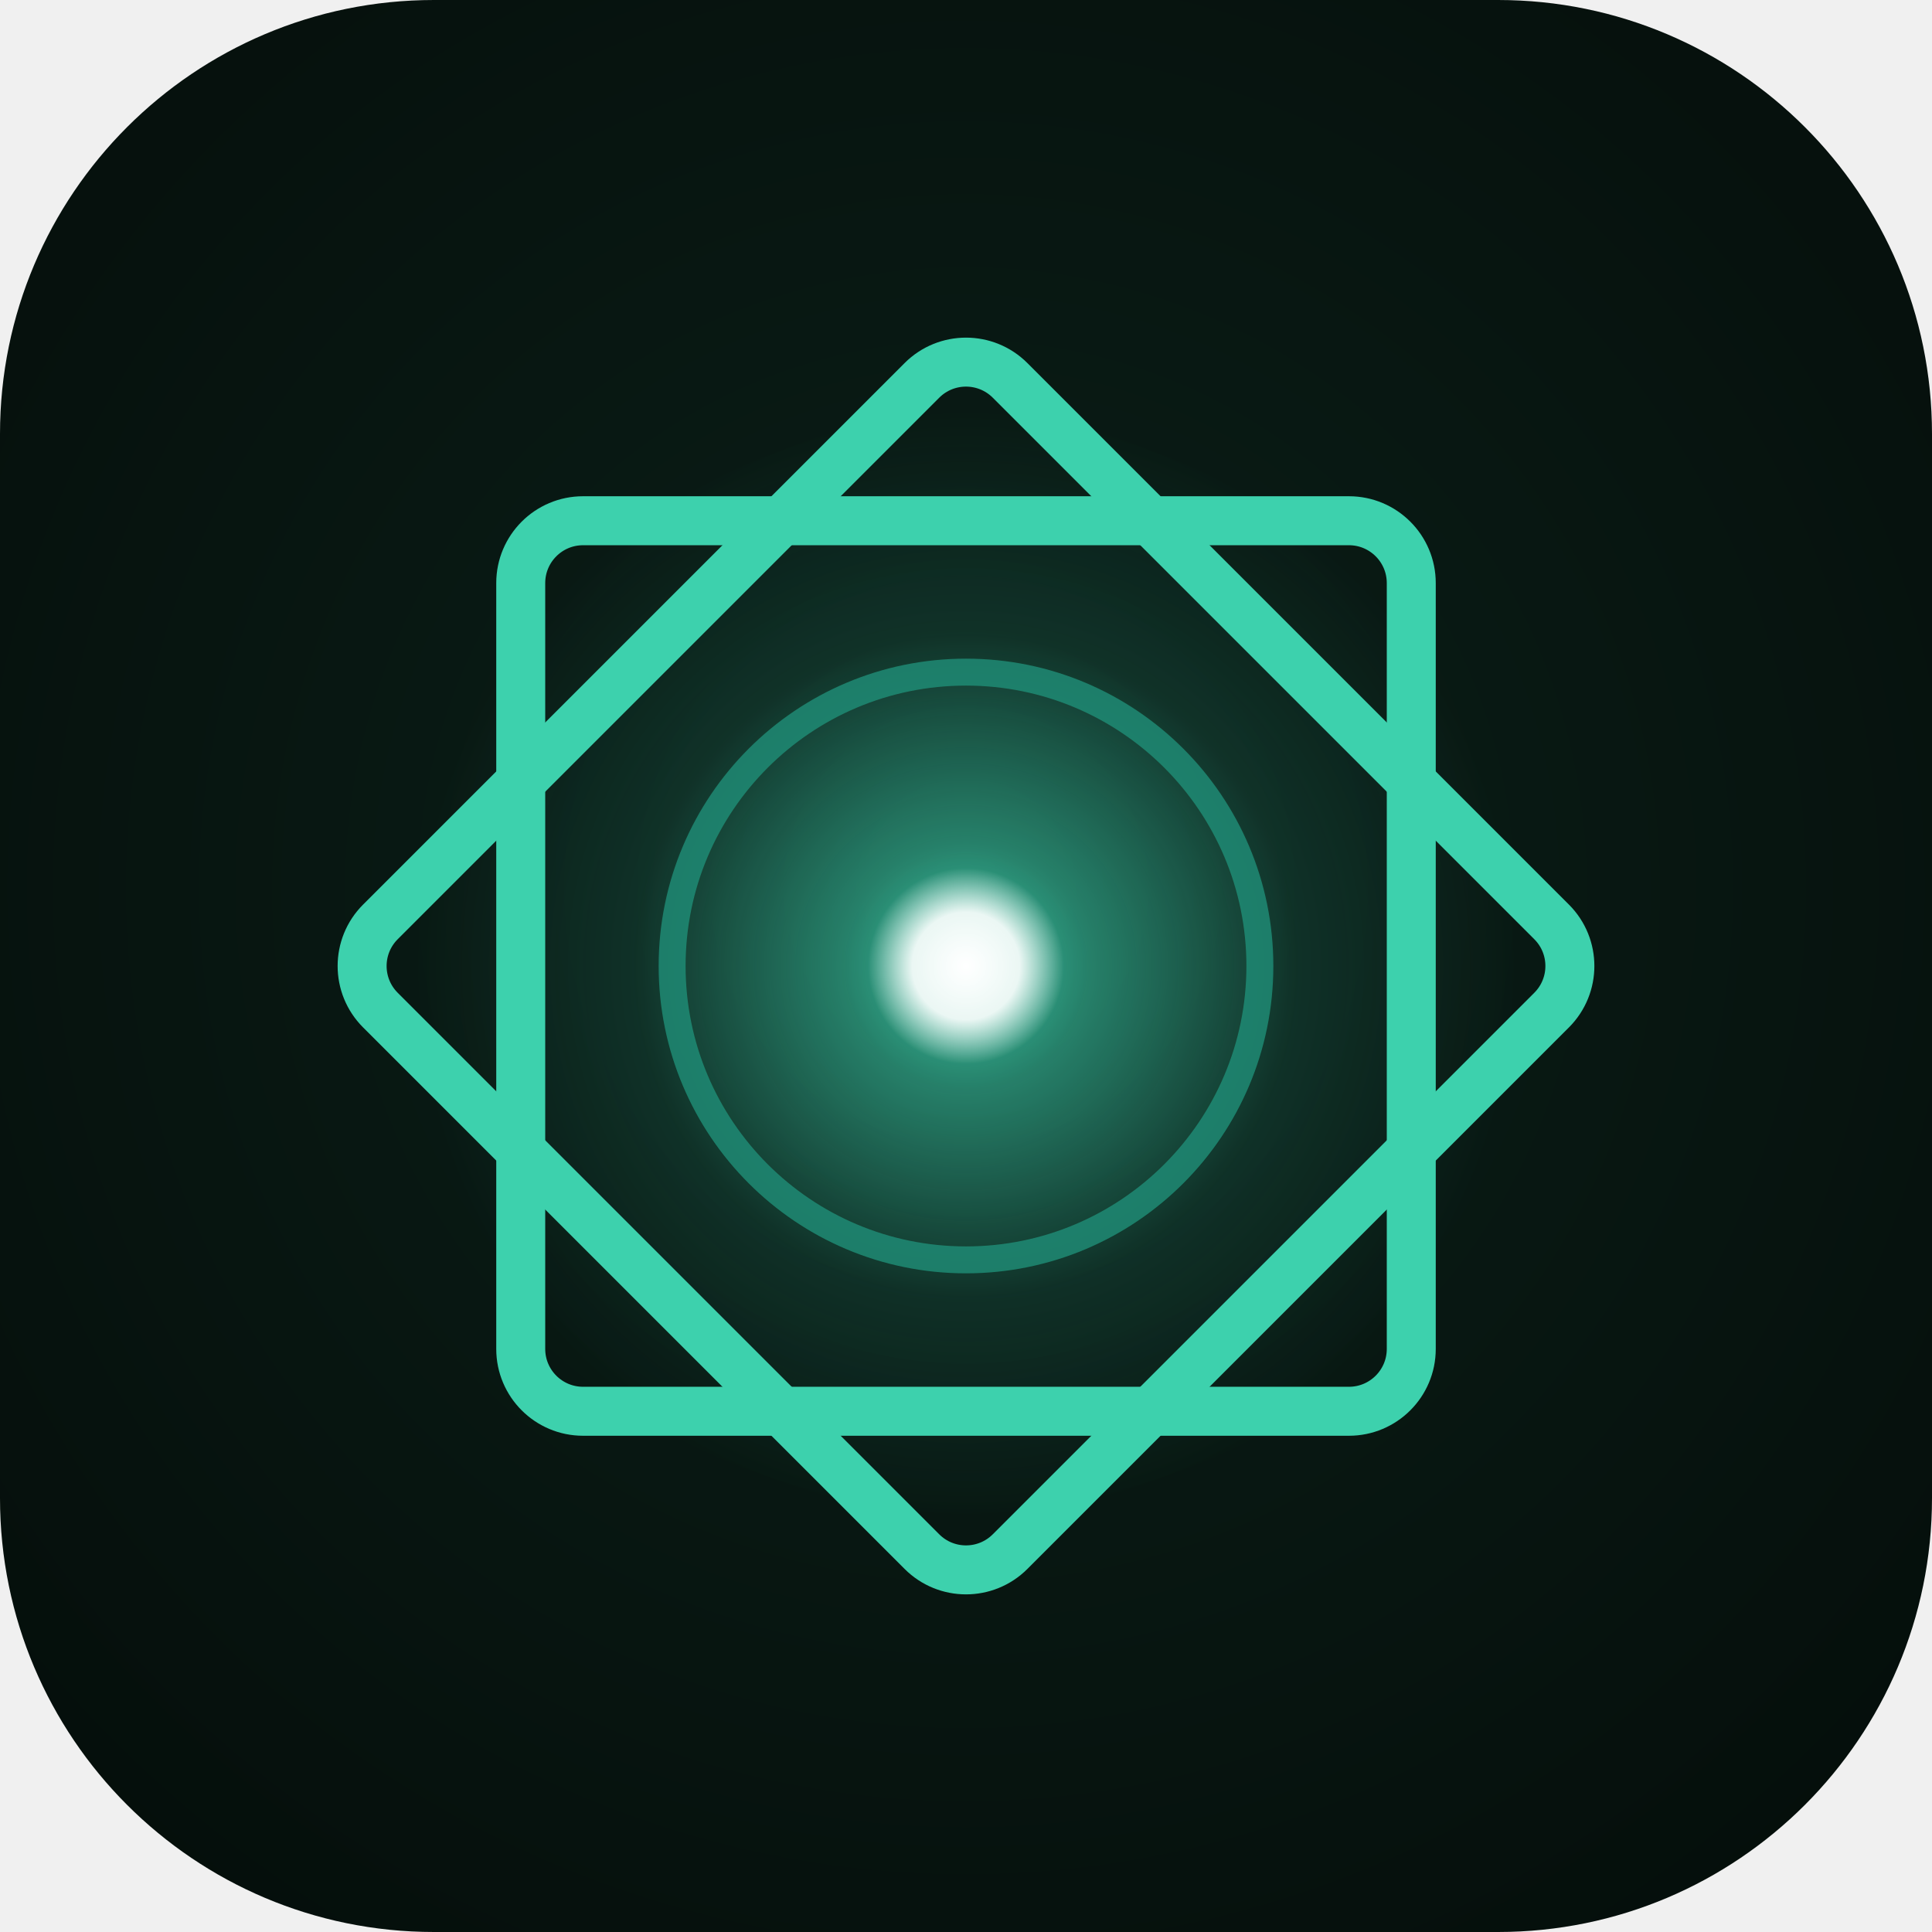
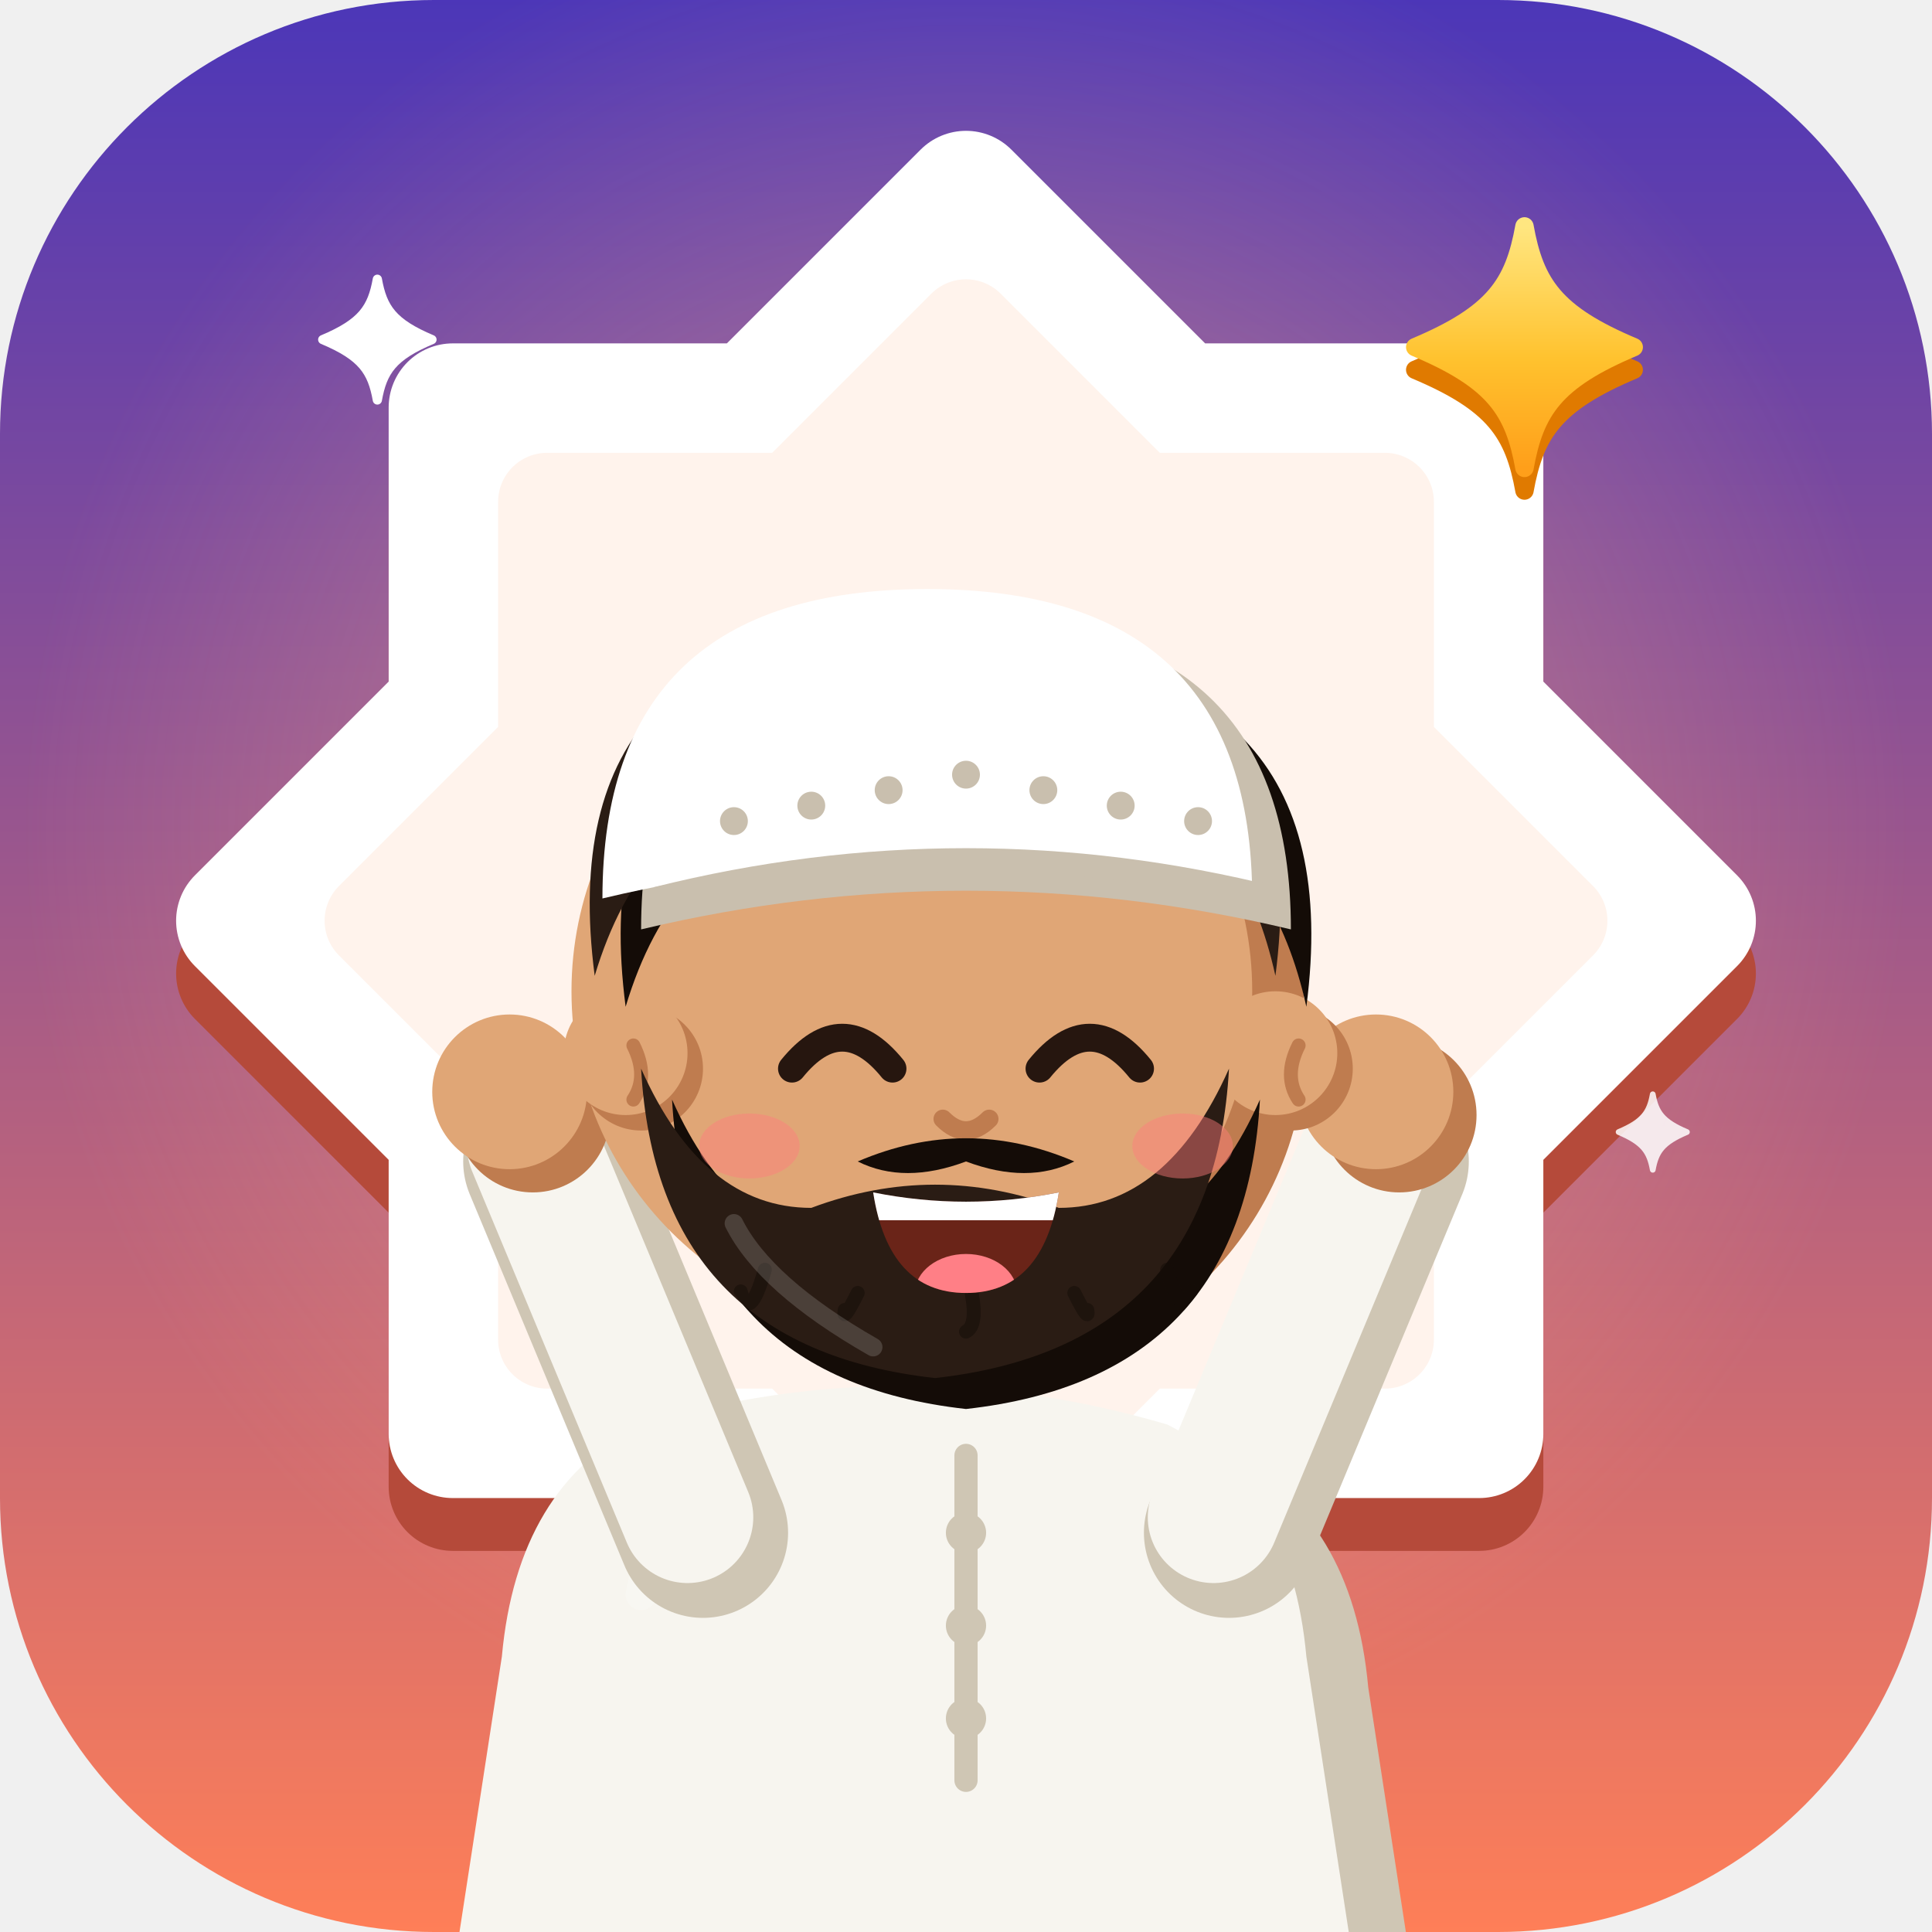
- <svg xmlns="http://www.w3.org/2000/svg" width="512" height="512" viewBox="0 0 512 512">
-   <defs>
-     <radialGradient id="tg" cx="50%" cy="46%" r="75%">
-       <stop offset="0" stop-color="#0b2019" />
-       <stop offset="1" stop-color="#040c09" />
+ <svg xmlns="http://www.w3.org/2000/svg" viewBox="0 0 512 512">
+   <clipPath id="tile">
+     <rect width="512" height="512" rx="115" />
+   </clipPath>
+   <g clip-path="url(#tile)">
+     <defs>
+       <linearGradient id="gold" x1="0" y1="0" x2="0" y2="1">
+         <stop offset="0" stop-color="#ffe680" />
+         <stop offset=".55" stop-color="#ffc22e" />
+         <stop offset="1" stop-color="#ff9f1a" />
+       </linearGradient>
+       <filter id="b3" x="-50%" y="-50%" width="200%" height="200%">
+         <feGaussianBlur stdDeviation="3" />
+       </filter>
+       <filter id="b8" x="-50%" y="-50%" width="200%" height="200%">
+         <feGaussianBlur stdDeviation="8" />
+       </filter>
+       <filter id="b18" x="-50%" y="-50%" width="200%" height="200%">
+         <feGaussianBlur stdDeviation="18" />
+       </filter>
+       <filter id="b40" x="-50%" y="-50%" width="200%" height="200%">
+         <feGaussianBlur stdDeviation="40" />
+       </filter>
+       <filter id="neb" x="0" y="0" width="100%" height="100%">
+         <feTurbulence type="fractalNoise" baseFrequency=".008" numOctaves="4" seed="7" />
+         <feColorMatrix type="matrix" values="0 0 0 0 1  0 0 0 0 1  0 0 0 0 1  0 0 0 1.4 -.55" />
+       </filter>
+     </defs>
+     <defs>
+       <linearGradient id="bg" x1="0" y1="0" x2="0" y2="1">
+         <stop offset="0" stop-color="#4b36b8" />
+         <stop offset="1" stop-color="#ff7f57" />
+       </linearGradient>
+       <filter id="bl" x="-50%" y="-50%" width="200%" height="200%">
+         <feGaussianBlur stdDeviation="14" />
+       </filter>
+       <filter id="bl4" x="-50%" y="-50%" width="200%" height="200%">
+         <feGaussianBlur stdDeviation="5" />
+       </filter>
+     </defs>
+     <rect width="512" height="512" fill="url(#bg)" />
+     <radialGradient id="hg" cx="256" cy="220" r="250" gradientUnits="userSpaceOnUse">
+       <stop offset="0" stop-color="#ffb38a" stop-opacity=".55" />
+       <stop offset="1" stop-color="#ffb38a" stop-opacity="0" />
    </radialGradient>
-   </defs>
-   <rect width="512" height="512" rx="115" fill="url(#tg)" />
-   <radialGradient id="lg" cx="256" cy="256" r="146.32" gradientUnits="userSpaceOnUse">
-     <stop offset="0" stop-color="#3dd1ad" stop-opacity=".95" />
-     <stop offset=".22" stop-color="#3dd1ad" stop-opacity=".55" />
-     <stop offset=".6" stop-color="#3dd1ad" stop-opacity=".12" />
-     <stop offset="1" stop-color="#3dd1ad" stop-opacity="0" />
-   </radialGradient>
-   <radialGradient id="lc" cx="256" cy="256" r="25.96" gradientUnits="userSpaceOnUse">
-     <stop offset="0" stop-color="#fff" />
-     <stop offset=".55" stop-color="#fff" stop-opacity=".9" />
-     <stop offset="1" stop-color="#fff" stop-opacity="0" />
-   </radialGradient>
-   <circle cx="256" cy="256" r="146.32" fill="url(#lg)" />
-   <rect x="138.00" y="138.00" width="236.00" height="236.00" rx="16.52" fill="none" stroke="#3dd1ad" stroke-width="12.98" stroke-linejoin="round" />
-   <rect x="138.00" y="138.00" width="236.00" height="236.00" rx="16.52" fill="none" stroke="#3dd1ad" stroke-width="12.98" stroke-linejoin="round" transform="rotate(45 256 256)" />
-   <circle cx="256" cy="256" r="77.88" fill="none" stroke="#1f8f78" stroke-width="7.14" opacity=".8" />
-   <circle cx="256" cy="256" r="25.96" fill="url(#lc)" />
+     <rect width="512" height="512" fill="url(#hg)" />
+     <path d="M256.00,51.67 L312.33,108.00 L392.00,108.00 L392.00,187.67 L448.33,244.00 L392.00,300.33 L392.00,380.00 L312.33,380.00 L256.00,436.33 L199.67,380.00 L120.00,380.00 L120.00,300.33 L63.67,244.00 L120.00,187.67 L120.00,108.00 L199.67,108.00Z" fill="#b54a3a" stroke="#b54a3a" stroke-width="34" stroke-linejoin="round" transform="translate(0 14)" />
+     <path d="M256.00,51.67 L312.33,108.00 L392.00,108.00 L392.00,187.67 L448.33,244.00 L392.00,300.33 L392.00,380.00 L312.33,380.00 L256.00,436.33 L199.67,380.00 L120.00,380.00 L120.00,300.33 L63.67,244.00 L120.00,187.67 L120.00,108.00 L199.67,108.00Z" fill="#ffffff" stroke="#ffffff" stroke-width="34" stroke-linejoin="round" />
+     <path d="M256.00,87.02 L301.98,133.00 L367.00,133.00 L367.00,198.02 L412.98,244.00 L367.00,289.98 L367.00,355.00 L301.98,355.00 L256.00,400.98 L210.02,355.00 L145.00,355.00 L145.00,289.98 L99.02,244.00 L145.00,198.02 L145.00,133.00 L210.02,133.00Z" fill="#fff3ec" stroke="#fff3ec" stroke-width="26" stroke-linejoin="round" />
+     <g transform="translate(51.0 78.2) scale(2.05)">
+       <g class="fg-act">
+         <g class="fg-bob">
+           <clipPath id="man-fg11">
+             <path d="M66 150Q100 140 134 150Q150 158 152 180L160 232Q161 242 150 242H50Q39 242 40 232L48 180Q50 158 66 150Z" />
+           </clipPath>
+           <path d="M66 150Q100 140 134 150Q150 158 152 180L160 232Q161 242 150 242H50Q39 242 40 232L48 180Q50 158 66 150Z" fill="#cfc6b4" />
+           <path d="M66 150Q100 140 134 150Q150 158 152 180L160 232Q161 242 150 242H50Q39 242 40 232L48 180Q50 158 66 150Z" fill="#f7f5ef" transform="translate(-8 -4)" clip-path="url(#man-fg11)" />
+           <path d="M58 168Q60 156 72 152" stroke="#fff" stroke-width="4" stroke-linecap="round" fill="none" opacity="0.18" />
+           <path d="M100 150v42" stroke="#cfc6b4" stroke-width="3" stroke-linecap="round" />
+           <circle cx="100" cy="160" r="2.6" fill="#cfc6b4" />
+           <circle cx="100" cy="172" r="2.6" fill="#cfc6b4" />
+           <circle cx="100" cy="184" r="2.6" fill="#cfc6b4" />
+           <path d="M66 160L46 112" stroke="#cfc6b4" stroke-width="22" stroke-linecap="round" />
+           <path d="M64 158L44 110" stroke="#f7f5ef" stroke-width="17" stroke-linecap="round" />
+           <path d="M134 160L154 112" stroke="#cfc6b4" stroke-width="22" stroke-linecap="round" />
+           <path d="M132 158L152 110" stroke="#f7f5ef" stroke-width="17" stroke-linecap="round" />
+           <clipPath id="man-fg1">
+             <path d="M34 106a10 10 0 1 0 20 0a10 10 0 1 0 -20 0z" />
+           </clipPath>
+           <path d="M34 106a10 10 0 1 0 20 0a10 10 0 1 0 -20 0z" fill="#bf7c4f" />
+           <path d="M34 106a10 10 0 1 0 20 0a10 10 0 1 0 -20 0z" fill="#e0a676" transform="translate(-3 -3)" clip-path="url(#man-fg1)" />
+           <clipPath id="man-fg2">
+             <path d="M146 106a10 10 0 1 0 20 0a10 10 0 1 0 -20 0z" />
+           </clipPath>
+           <path d="M146 106a10 10 0 1 0 20 0a10 10 0 1 0 -20 0z" fill="#bf7c4f" />
+           <path d="M146 106a10 10 0 1 0 20 0a10 10 0 1 0 -20 0z" fill="#e0a676" transform="translate(-3 -3)" clip-path="url(#man-fg2)" />
+           <g class="fg-head">
+             <clipPath id="man-fg3">
+               <path d="M56 96a44 44 0 1 0 88 0a44 44 0 1 0 -88 0z" />
+             </clipPath>
+             <path d="M56 96a44 44 0 1 0 88 0a44 44 0 1 0 -88 0z" fill="#bf7c4f" />
+             <path d="M56 96a44 44 0 1 0 88 0a44 44 0 1 0 -88 0z" fill="#e0a676" transform="translate(-7 -6)" clip-path="url(#man-fg3)" />
+             <clipPath id="man-fg4">
+               <path d="M50 100a8 8 0 1 0 16 0a8 8 0 1 0 -16 0z" />
+             </clipPath>
+             <path d="M50 100a8 8 0 1 0 16 0a8 8 0 1 0 -16 0z" fill="#bf7c4f" />
+             <path d="M50 100a8 8 0 1 0 16 0a8 8 0 1 0 -16 0z" fill="#e0a676" transform="translate(-2 -2)" clip-path="url(#man-fg4)" />
+             <clipPath id="man-fg5">
+               <path d="M134 100a8 8 0 1 0 16 0a8 8 0 1 0 -16 0z" />
+             </clipPath>
+             <path d="M134 100a8 8 0 1 0 16 0a8 8 0 1 0 -16 0z" fill="#bf7c4f" />
+             <path d="M134 100a8 8 0 1 0 16 0a8 8 0 1 0 -16 0z" fill="#e0a676" transform="translate(-2 -2)" clip-path="url(#man-fg5)" />
+             <path d="M57 97q2 4 0 7M143 97q-2 4 0 7" stroke="#bf7c4f" stroke-width="1.8" fill="none" stroke-linecap="round" />
+             <clipPath id="man-fg6">
+               <path d="M62 104Q64 140 100 144Q136 140 138 104Q130 122 116 122Q100 116 84 122Q70 122 62 104Z" />
+             </clipPath>
+             <path d="M62 104Q64 140 100 144Q136 140 138 104Q130 122 116 122Q100 116 84 122Q70 122 62 104Z" fill="#140c07" />
+             <path d="M62 104Q64 140 100 144Q136 140 138 104Q130 122 116 122Q100 116 84 122Q70 122 62 104Z" fill="#2a1c14" transform="translate(-4 -4)" clip-path="url(#man-fg6)" />
+             <clipPath id="man-fg7">
+               <path d="M62 104Q64 140 100 144Q136 140 138 104Q130 122 116 122Q100 116 84 122Q70 122 62 104Z" />
+             </clipPath>
+             <g clip-path="url(#man-fg7)">
+               <path d="M74 126Q72 133 70.88 128.8" stroke="#140c07" stroke-width="1.8" fill="none" stroke-linecap="round" opacity=".55" />
+               <path d="M86 129Q84 133 84.32 131.2" stroke="#140c07" stroke-width="1.8" fill="none" stroke-linecap="round" opacity=".55" />
+               <path d="M100 126Q102 133 100 134" stroke="#140c07" stroke-width="1.8" fill="none" stroke-linecap="round" opacity=".55" />
+               <path d="M114 129Q116 133 115.68 131.2" stroke="#140c07" stroke-width="1.8" fill="none" stroke-linecap="round" opacity=".55" />
+               <path d="M126 126Q128 133 129.12 128.8" stroke="#140c07" stroke-width="1.8" fill="none" stroke-linecap="round" opacity=".55" />
+             </g>
+             <path d="M70 120Q74 128 88 136" stroke="#fff" stroke-width="2.4" stroke-linecap="round" fill="none" opacity="0.16" />
+             <ellipse cx="72" cy="110" rx="6.5" ry="4.2" fill="#ff7d7d" opacity="0.45" />
+             <ellipse cx="128" cy="110" rx="6.5" ry="4.2" fill="#ff7d7d" opacity="0.45" />
+             <path d="M97 106.5Q100 109.5 103 106.5" stroke="#bf7c4f" stroke-width="2.4" fill="none" stroke-linecap="round" />
+             <path d="M77.5 100Q84 92 90.5 100" stroke="#26160f" stroke-width="3.6" fill="none" stroke-linecap="round" />
+             <path d="M109.5 100Q116 92 122.5 100" stroke="#26160f" stroke-width="3.6" fill="none" stroke-linecap="round" />
+             <path d="M86 112Q100 106 114 112Q108 115 100 112Q92 115 86 112Z" fill="#140c07" />
+             <clipPath id="man-fg8">
+               <path d="M88 116Q100 118.4 112 116Q110 129 100 129Q90 129 88 116Z" />
+             </clipPath>
+             <g clip-path="url(#man-fg8)">
+               <path d="M88 116Q100 118.4 112 116Q110 129 100 129Q90 129 88 116Z" fill="#6a2418" />
+               <path d="M88 114H112V119.6H88Z" fill="#fff" />
+               <ellipse cx="100" cy="129" rx="6.6" ry="5.04" fill="#ff7f86" />
+             </g>
+             <path d="M72.72 71.8Q91.2 54.2 106.6 56.4" stroke="#fff" stroke-width="4" stroke-linecap="round" fill="none" opacity="0.28" />
+             <clipPath id="man-fg9">
+               <path d="M56 92Q50 46 100 46Q150 46 144 92Q140 74 128 68Q118 76 104 70Q90 76 78 68Q62 72 56 92Z" />
+             </clipPath>
+             <path d="M56 92Q50 46 100 46Q150 46 144 92Q140 74 128 68Q118 76 104 70Q90 76 78 68Q62 72 56 92Z" fill="#140c07" />
+             <path d="M56 92Q50 46 100 46Q150 46 144 92Q140 74 128 68Q118 76 104 70Q90 76 78 68Q62 72 56 92Z" fill="#2a1c14" transform="translate(-4 -4)" clip-path="url(#man-fg9)" />
+             <path d="M70 60Q86 52 100 52" stroke="#140c07" stroke-width="2" fill="none" stroke-linecap="round" opacity=".55" />
+             <path d="M106 54Q124 55 134 66" stroke="#140c07" stroke-width="2" fill="none" stroke-linecap="round" opacity=".55" />
+             <path d="M84 66Q90 60 98 58" stroke="#140c07" stroke-width="1.6" fill="none" stroke-linecap="round" opacity=".55" />
+             <path d="M68 62Q82 50 100 50" stroke="#fff" stroke-width="3.5" stroke-linecap="round" fill="none" opacity="0.24" />
+             <clipPath id="man-fg10">
+               <path d="M58 82Q58 42 100 42Q142 42 142 82Q100 72 58 82Z" />
+             </clipPath>
+             <path d="M58 82Q58 42 100 42Q142 42 142 82Q100 72 58 82Z" fill="#c9bfae" />
+             <path d="M58 82Q58 42 100 42Q142 42 142 82Q100 72 58 82Z" fill="#ffffff" transform="translate(-5 -4)" clip-path="url(#man-fg10)" />
+             <path d="M60 78Q100 68 140 78" stroke="#c9bfae" stroke-width="3" fill="none" />
+             <circle cx="70" cy="68" r="1.8" fill="#c9bfae" />
+             <circle cx="80" cy="66" r="1.8" fill="#c9bfae" />
+             <circle cx="90" cy="64" r="1.8" fill="#c9bfae" />
+             <circle cx="100" cy="62" r="1.8" fill="#c9bfae" />
+             <circle cx="110" cy="64" r="1.8" fill="#c9bfae" />
+             <circle cx="120" cy="66" r="1.8" fill="#c9bfae" />
+             <circle cx="130" cy="68" r="1.8" fill="#c9bfae" />
+           </g>
+         </g>
+       </g>
+     </g>
+     <g transform="translate(404 98) rotate(0) scale(3.0476) translate(-12 -12)">
+       <path d="M12 1.5c.9 5 2.6 7.6 9.5 10.5-6.9 2.9-8.6 5.5-9.5 10.5-.9-5-2.6-7.6-9.5-10.5C9.4 9.1 11.1 6.5 12 1.5z" fill="#e07a00" stroke="#e07a00" stroke-width="1.6" stroke-linejoin="round" />
+     </g>
+     <g transform="translate(404 92) rotate(0) scale(3.0476) translate(-12 -12)">
+       <path d="M12 1.5c.9 5 2.6 7.6 9.5 10.5-6.9 2.9-8.6 5.5-9.5 10.5-.9-5-2.6-7.6-9.5-10.5C9.4 9.1 11.1 6.5 12 1.5z" fill="url(#gold)" stroke="url(#gold)" stroke-width="1.6" stroke-linejoin="round" />
+     </g>
+     <g opacity="1" transform="translate(100 90) rotate(0) scale(1.5238) translate(-12 -12)">
+       <path d="M12 1.5c.9 5 2.6 7.6 9.5 10.5-6.9 2.9-8.6 5.5-9.5 10.5-.9-5-2.6-7.6-9.5-10.5C9.4 9.1 11.1 6.5 12 1.5z" fill="#fff" stroke="#fff" stroke-width="1.6" stroke-linejoin="round" />
+     </g>
+     <g opacity="0.85" transform="translate(438 300) rotate(0) scale(0.9524) translate(-12 -12)">
+       <path d="M12 1.5c.9 5 2.6 7.6 9.5 10.5-6.9 2.9-8.6 5.5-9.5 10.5-.9-5-2.6-7.6-9.5-10.5C9.4 9.1 11.1 6.5 12 1.5z" fill="#fff" stroke="#fff" stroke-width="1.6" stroke-linejoin="round" />
+     </g>
+   </g>
</svg>
